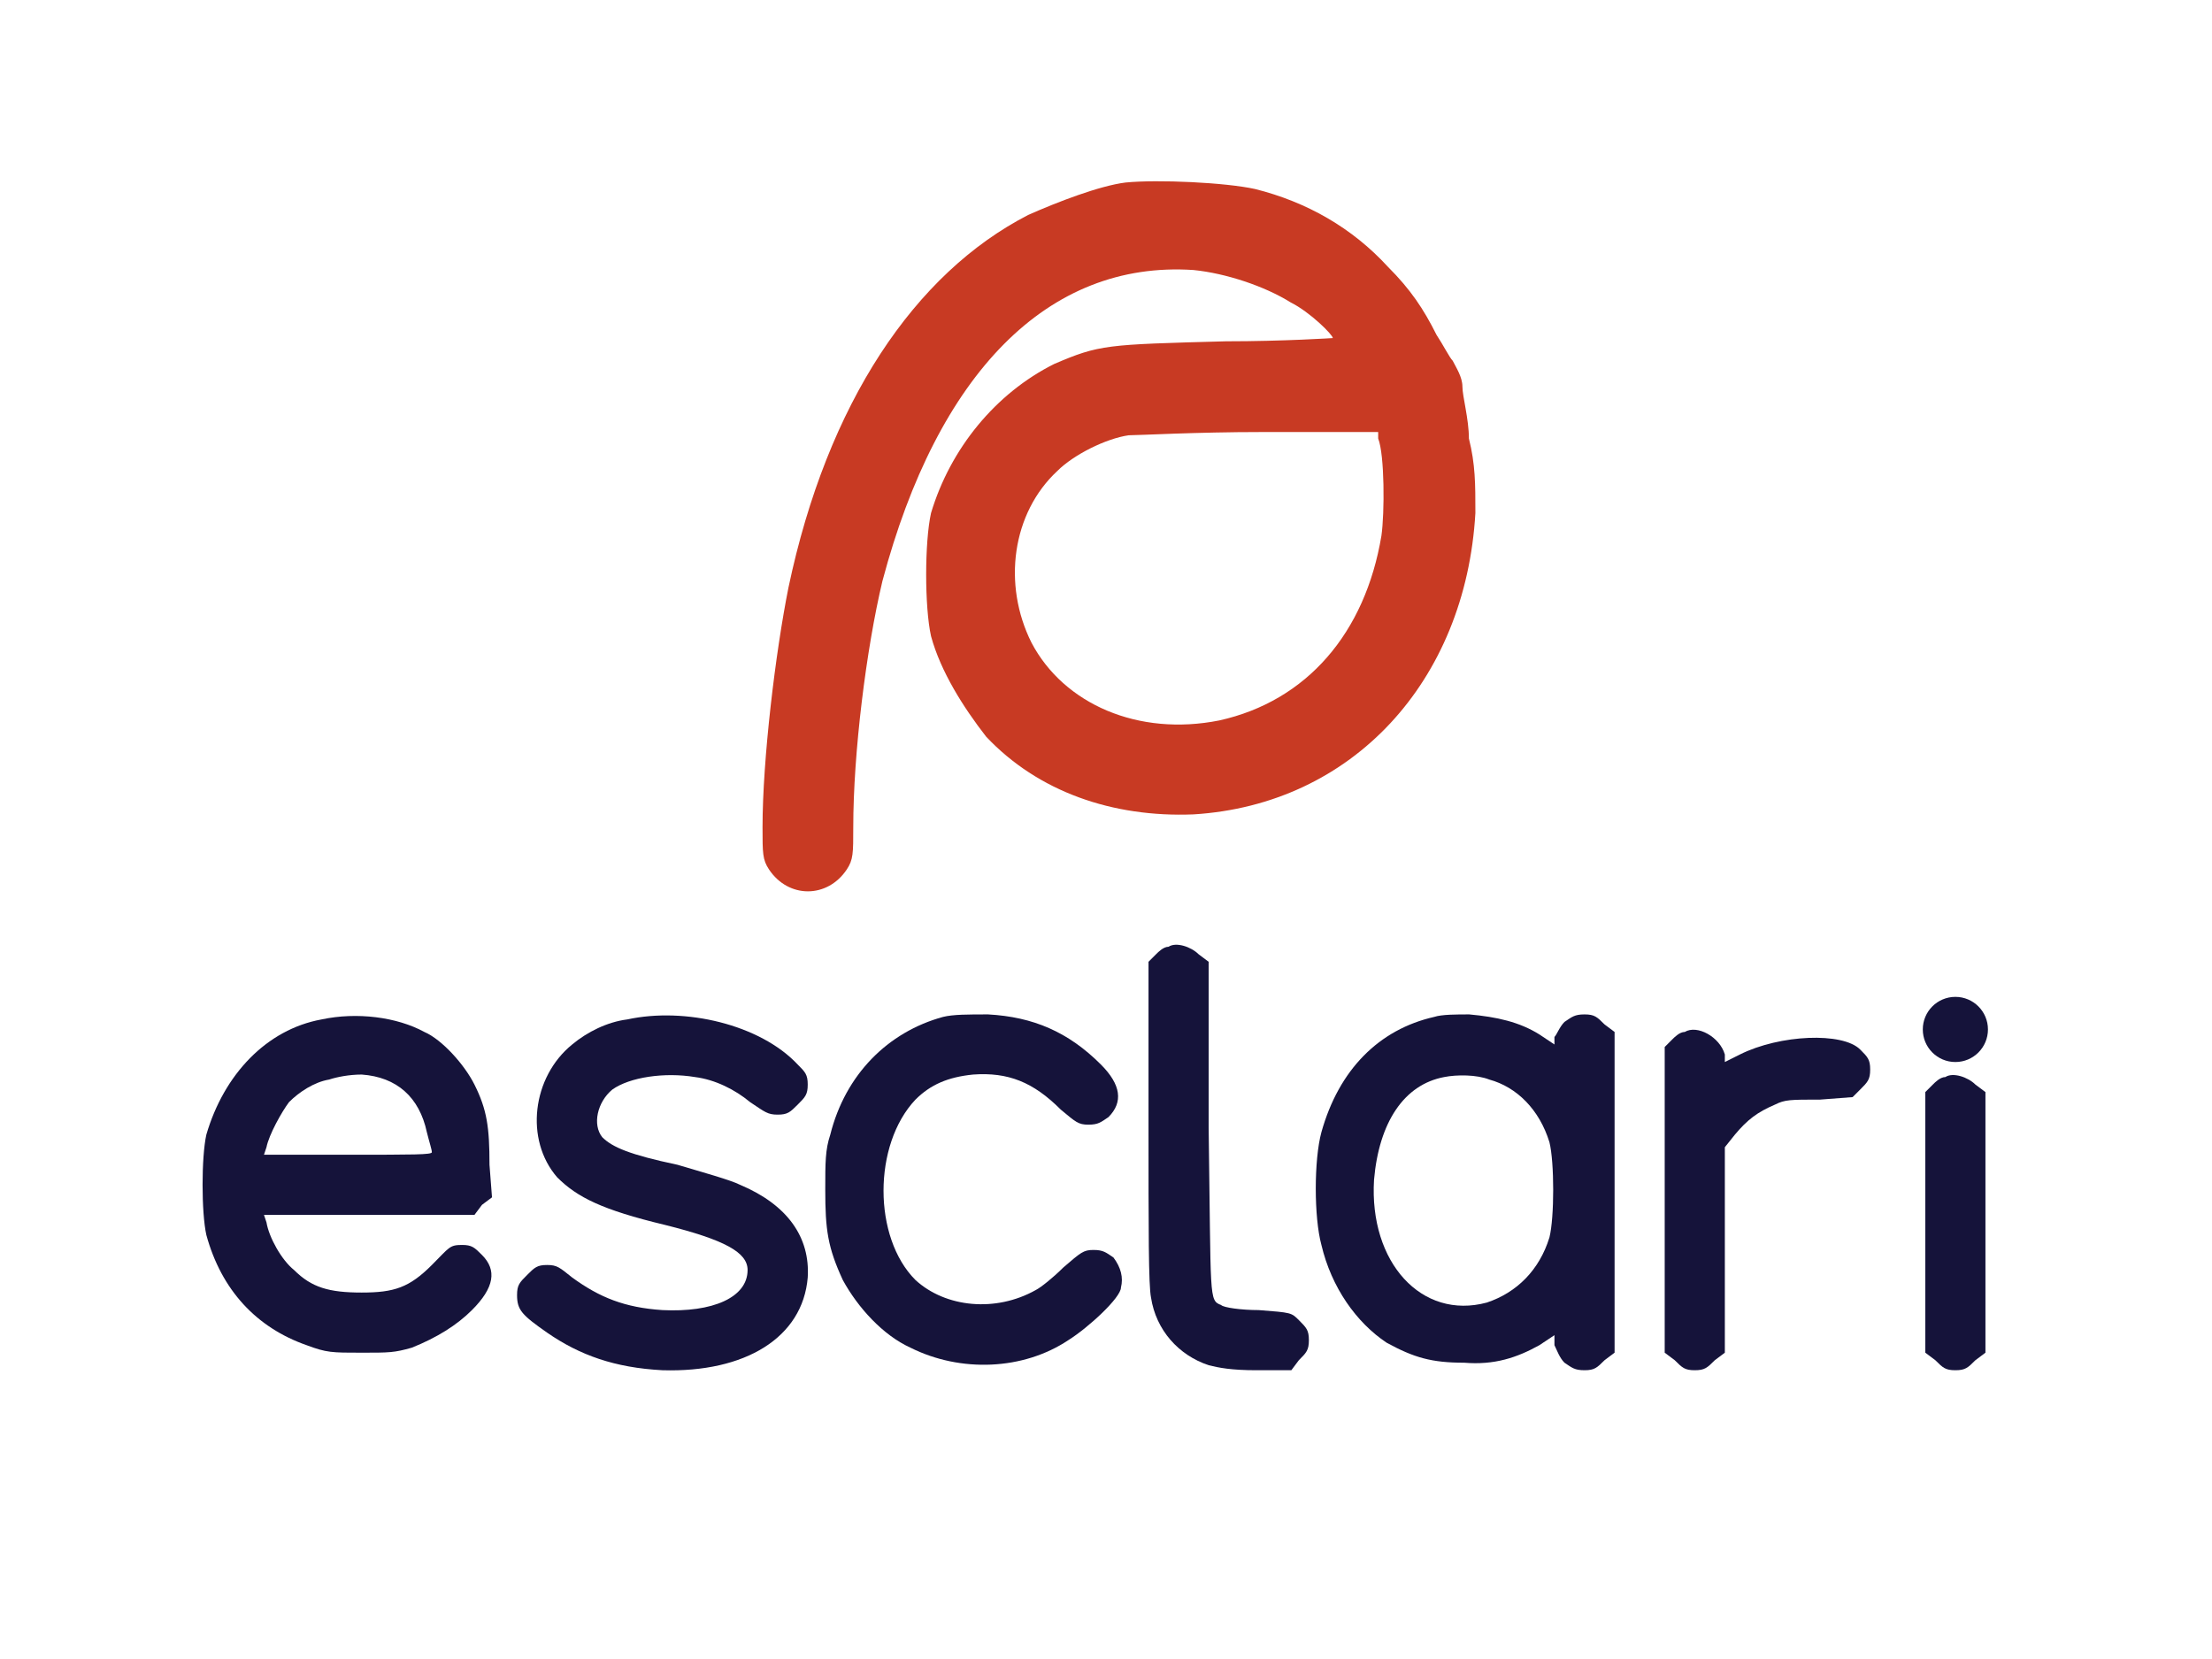
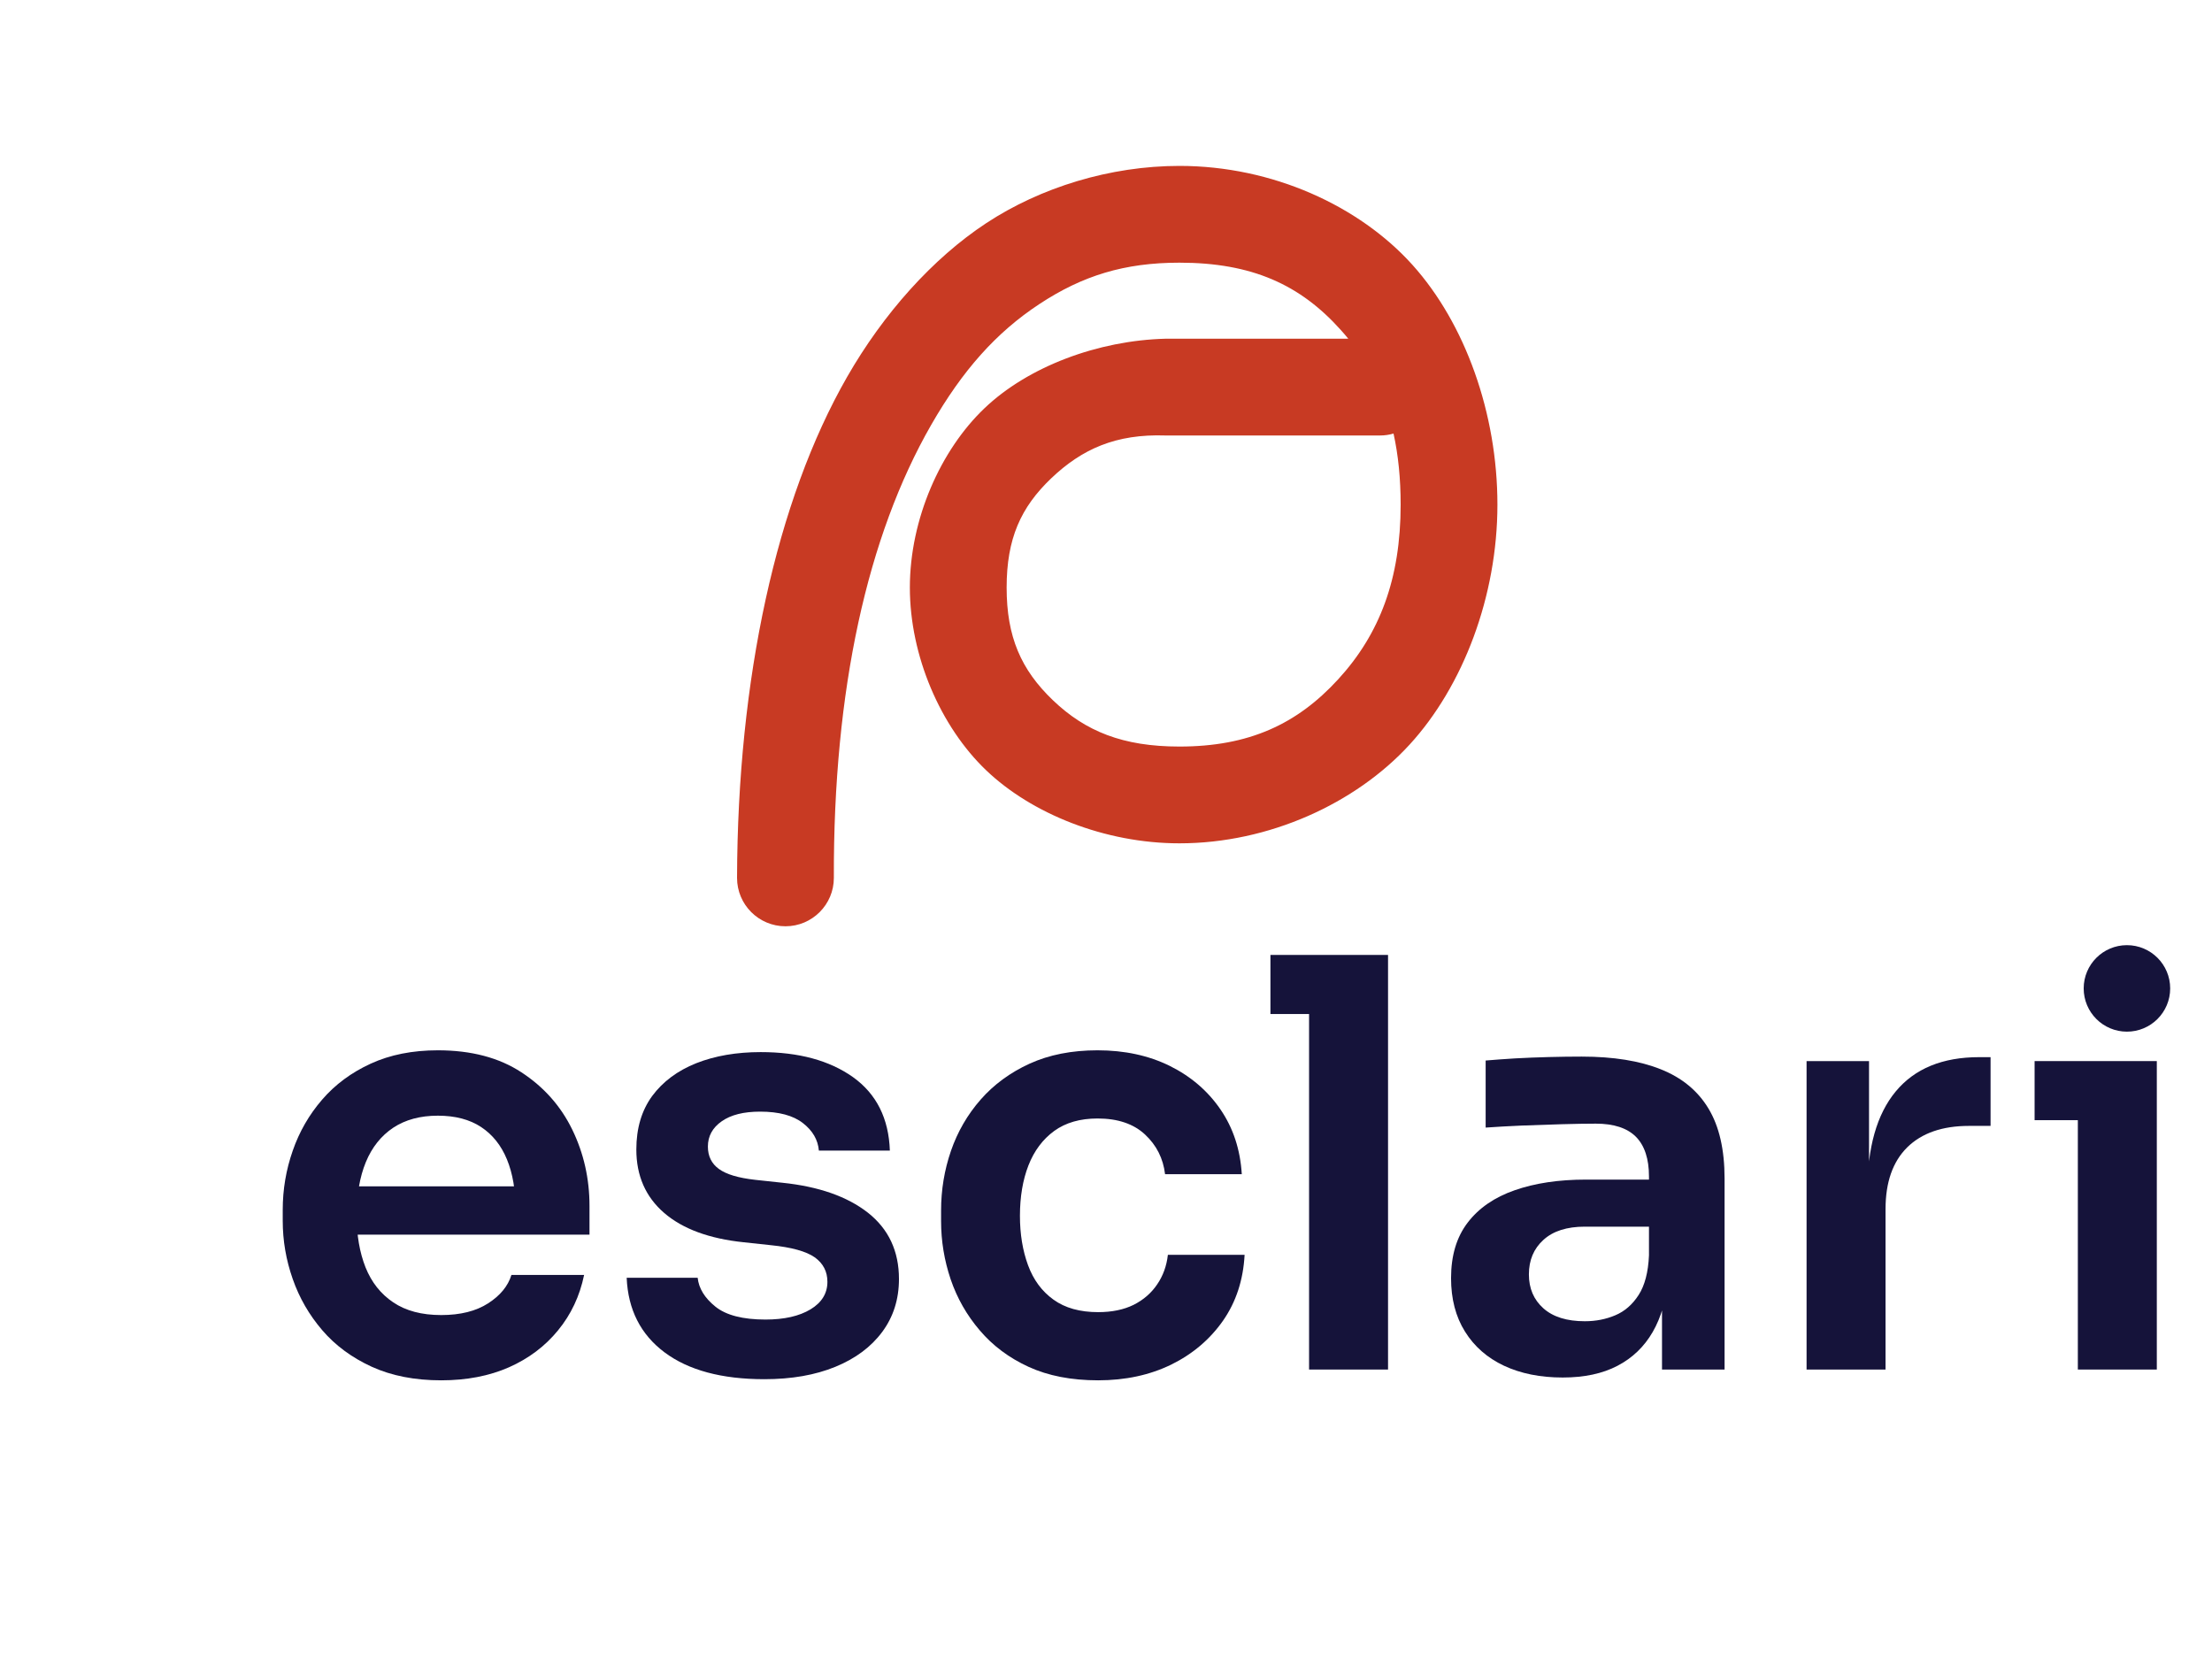
<svg xmlns="http://www.w3.org/2000/svg" viewBox="0 0 512 384" role="img" aria-labelledby="title" data-gap="28" data-alinhamento="optico">
-   <g data-componente="simbolo" fill="#C83A23" transform="translate(160 28) scale(.75)">
-     <path fill-rule="evenodd" d="M 134 19 C 126 20, 113 25, 104 29 C 69 47, 42 87, 30 144 C 26 164, 22 197, 22 218 C 22 226, 22 228, 24 231 C 30 240, 42 240, 48 231 C 50 228, 50 226, 50 218 C 50 195, 54 163, 59 142 C 76 78, 110 43, 155 46 C 165 47, 177 51, 185 56 C 191 59, 198 66, 198 67 C 198 67, 183 68, 165 68 C 128 69, 126 69, 112 75 C 94 84, 80 101, 74 121 C 72 130, 72 150, 74 159 C 77 170, 84 181, 91 190 C 107 207, 130 215, 155 214 C 204 211, 239 173, 242 121 C 242 112, 242 106, 240 98 C 240 92, 238 85, 238 82 C 238 79, 236 76, 235 74 C 234 73, 232 69, 230 66 C 226 58, 222 52, 215 45 C 204 33, 190 25, 174 21 C 165 19, 144 18, 134 19 M 135 97 C 128 98, 118 103, 113 108 C 99 121, 96 143, 105 161 C 115 180, 138 190, 163 185 C 190 179, 208 158, 213 128 C 214 121, 214 103, 212 98 L 212 96 176 96 C 156 96, 138 97, 135 97" />
+   <g data-componente="simbolo" fill="#C83A23" transform="translate(153 24) scale(.8)">
+     <path fill-rule="evenodd" d="M36,238c-7.73,0 -14,-6.27 -14,-14c0.16,-57.5 11.31,-109.14 31.86,-144.97c10.46,-18.24 24.68,-34.23 40.26,-44.48c15.69,-10.32 35.81,-16.55 55.88,-16.55c26.93,0 52.06,11.58 67.41,28.63c15.28,16.98 24.59,43.01 24.59,69.37c0,26.49 -9.93,52.56 -25.43,69.46c-15.58,16.99 -40.64,28.54 -66.57,28.54c-21.63,0 -42.81,-8.6 -55.92,-21.13c-13.22,-12.63 -22.08,-33.09 -22.08,-52.87c0,-19.86 8.92,-39.81 21.59,-51.88c12.63,-12.05 32.81,-19.62 52.41,-20.12h52.85c-0.73,-0.89 -1.48,-1.77 -2.26,-2.63c-11.65,-12.95 -25.53,-19.37 -46.59,-19.37c-15.93,0 -28.05,3.76 -40.49,11.95c-12.55,8.25 -22.32,19.26 -31.36,35.02c-18.45,32.17 -28.31,76.53 -28.14,131.03c-0,7.73 -6.27,14 -14,14zM211.94,95.44c-1.25,0.37 -2.57,0.56 -3.94,0.56h-62c-14.4,-0.5 -24.22,3.93 -33.09,12.38c-8.83,8.42 -12.91,17.48 -12.91,31.62c0,14.22 4.14,23.76 13.42,32.63c9.39,8.97 20.21,13.37 36.58,13.37c20.07,0 34.01,-6.45 45.93,-19.46c12,-13.1 18.07,-29.03 18.07,-50.54c0,-7.5 -0.68,-14.31 -2.06,-20.56z" />
  </g>
-   <g data-componente="palavra-marca" fill="#15133A" transform="translate(35 200) scale(.58)">
-     <path id="letra-e" data-custom="fio" fill-rule="evenodd" d="M 68 62 C 46 66, 29 84, 22 108 C 20 117, 20 139, 22 148 C 28 170, 42 185, 62 192 C 70 195, 72 195, 84 195 C 95 195, 97 195, 104 193 C 114 189, 122 184, 128 178 C 137 169, 138 162, 132 156 C 129 153, 128 152, 124 152 C 119 152, 119 153, 112 160 C 103 169, 97 171, 84 171 C 71 171, 64 169, 57 162 C 52 158, 47 149, 46 143 L 45 140 87 140 L 129 140 132 136 L 136 133 135 120 C 135 105, 134 98, 129 88 C 125 80, 116 70, 109 67 C 98 61, 82 59, 68 62 M 71 86 C 65 87, 59 91, 55 95 C 52 99, 47 108, 46 113 L 45 116 78 116 C 105 116, 112 116, 112 115 C 112 114, 111 111, 110 107 C 107 93, 98 85, 84 84 C 79 84, 74 85, 71 86" />
-     <path id="letra-s" fill-rule="evenodd" d="M 190 62 C 182 63, 174 67, 168 72 C 152 85, 149 110, 162 125 C 170 133, 180 138, 205 144 C 229 150, 238 155, 238 162 C 238 173, 224 179, 204 178 C 189 177, 179 173, 168 165 C 163 161, 162 160, 158 160 C 154 160, 153 161, 150 164 C 147 167, 146 168, 146 172 C 146 178, 148 180, 158 187 C 171 196, 185 201, 204 202 C 237 203, 260 189, 262 165 C 263 149, 254 136, 235 128 C 231 126, 220 123, 210 120 C 191 116, 184 113, 180 109 C 176 104, 178 95, 184 90 C 191 85, 205 83, 217 85 C 225 86, 233 90, 239 95 C 245 99, 246 100, 250 100 C 254 100, 255 99, 258 96 C 261 93, 262 92, 262 88 C 262 84, 261 83, 258 80 C 243 64, 213 57, 190 62" />
-     <path id="letra-c" fill-rule="evenodd" d="M 316 61 C 294 67, 277 84, 271 108 C 269 114, 269 119, 269 130 C 269 146, 270 153, 276 166 C 282 177, 292 188, 303 193 C 323 203, 348 202, 366 190 C 374 185, 387 173, 387 169 C 388 165, 387 161, 384 157 C 381 155, 380 154, 376 154 C 372 154, 371 155, 364 161 C 360 165, 355 169, 353 170 C 337 179, 317 177, 305 166 C 288 149, 288 112, 305 94 C 311 88, 318 85, 328 84 C 342 83, 352 87, 363 98 C 369 103, 370 104, 374 104 C 378 104, 379 103, 382 101 C 388 95, 387 88, 379 80 C 366 67, 352 61, 334 60 C 326 60, 320 60, 316 61" />
-     <path id="letra-l" fill-rule="evenodd" d="M 406 33 C 404 33, 402 35, 401 36 L 398 39 398 103 C 398 147, 398 168, 399 173 C 401 186, 410 196, 422 200 C 426 201, 431 202, 441 202 L 455 202 458 198 C 461 195, 462 194, 462 190 C 462 186, 461 185, 458 182 C 455 179, 455 179, 442 178 C 435 178, 428 177, 427 176 C 422 174, 423 174, 422 105 L 422 39 418 36 C 415 33, 409 31, 406 33" />
-     <path id="letra-a" data-custom="fio" fill-rule="evenodd" d="M 512 61 C 490 66, 474 82, 467 107 C 464 118, 464 141, 467 152 C 471 169, 481 183, 493 191 C 504 197, 511 199, 524 199 C 536 200, 545 197, 554 192 L 560 188 560 192 C 561 194, 562 197, 564 199 C 567 201, 568 202, 572 202 C 576 202, 577 201, 580 198 L 584 195 584 131 L 584 67 580 64 C 577 61, 576 60, 572 60 C 568 60, 567 61, 564 63 C 562 65, 561 68, 560 69 L 560 72 554 68 C 546 63, 537 61, 526 60 C 521 60, 515 60, 512 61 M 516 85 C 500 88, 490 103, 488 126 C 486 159, 507 182, 533 175 C 545 171, 554 162, 558 149 C 560 141, 560 119, 558 111 C 554 98, 545 89, 534 86 C 529 84, 521 84, 516 85" />
-     <path id="letra-r" data-custom="fio" fill-rule="evenodd" d="M 612 67 C 610 67, 608 69, 607 70 L 604 73 604 134 L 604 195 608 198 C 611 201, 612 202, 616 202 C 620 202, 621 201, 624 198 L 628 195 628 154 L 628 113 632 108 C 637 102, 641 99, 648 96 C 652 94, 654 94, 666 94 L 679 93 682 90 C 685 87, 686 86, 686 82 C 686 78, 685 77, 682 74 C 675 67, 650 68, 634 76 L 628 79 628 76 C 626 69, 617 64, 612 67" />
-     <path id="letra-i" data-custom="fio" fill-rule="evenodd" d="M 716 85 C 714 85, 712 87, 711 88 L 708 91 708 143 L 708 195 712 198 C 715 201, 716 202, 720 202 C 724 202, 725 201, 728 198 L 732 195 732 143 L 732 91 728 88 C 725 85, 719 83, 716 85" />
-     <path id="pingo-i" d="M733 66A13 13 0 1 1 707 66A13 13 0 1 1 733 66Z" />
+   <g data-componente="palavra-marca" data-wordmark="sora-conceito-c" fill="#15133A" transform="translate(-104 200) scale(2.6)">
+     <path id="letra-e" d="M79.28 45.96Q75.74 45.96 73.09 44.75Q70.43 43.53 68.69 41.5Q66.94 39.46 66.06 36.94Q65.17 34.41 65.17 31.75V30.79Q65.17 28.06 66.06 25.52Q66.94 22.98 68.68 20.97Q70.41 18.96 73 17.77Q75.59 16.58 78.98 16.58Q83.43 16.58 86.42 18.54Q89.42 20.5 90.95 23.65Q92.48 26.8 92.48 30.44V32.99H68.16V28.69H88.05L85.9 30.79Q85.9 28.16 85.13 26.29Q84.36 24.42 82.83 23.41Q81.3 22.4 78.98 22.4Q76.63 22.4 75.01 23.47Q73.39 24.55 72.57 26.53Q71.75 28.52 71.75 31.3Q71.75 33.9 72.54 35.9Q73.34 37.9 75.01 39.02Q76.68 40.15 79.28 40.15Q81.83 40.15 83.45 39.11Q85.07 38.07 85.53 36.58H92Q91.42 39.39 89.68 41.51Q87.95 43.63 85.31 44.8Q82.67 45.96 79.28 45.96Z" />
+     <path id="letra-s" d="M108.05 45.86Q102.36 45.86 99.16 43.47Q95.97 41.08 95.79 36.83H102.11Q102.26 38.25 103.69 39.4Q105.12 40.55 108.15 40.55Q110.65 40.55 112.16 39.64Q113.66 38.73 113.66 37.19Q113.66 35.82 112.53 35.01Q111.39 34.21 108.63 33.93L106.21 33.67Q101.6 33.19 99.13 31.06Q96.65 28.92 96.65 25.41Q96.65 22.58 98.06 20.65Q99.48 18.73 101.98 17.73Q104.49 16.74 107.72 16.74Q112.8 16.74 115.94 18.97Q119.07 21.21 119.22 25.51H112.9Q112.78 24.07 111.48 23.06Q110.17 22.04 107.67 22.04Q105.47 22.04 104.25 22.9Q103.02 23.76 103.02 25.15Q103.02 26.44 104.01 27.15Q104.99 27.86 107.22 28.11L109.64 28.37Q114.5 28.87 117.27 31.04Q120.03 33.22 120.03 36.94Q120.03 39.64 118.54 41.65Q117.05 43.66 114.36 44.76Q111.67 45.86 108.05 45.86Z" />
+     <path id="letra-c" d="M137.76 45.96Q134.19 45.96 131.57 44.76Q128.96 43.56 127.23 41.52Q125.49 39.49 124.63 36.96Q123.78 34.43 123.78 31.8V30.84Q123.78 28.09 124.66 25.53Q125.54 22.98 127.3 20.97Q129.06 18.96 131.66 17.77Q134.27 16.58 137.71 16.58Q141.32 16.58 144.14 17.97Q146.96 19.37 148.65 21.84Q150.35 24.32 150.55 27.61H143.72Q143.47 25.51 141.94 24.08Q140.41 22.65 137.71 22.65Q135.38 22.65 133.85 23.76Q132.32 24.88 131.56 26.82Q130.8 28.77 130.8 31.32Q130.8 33.75 131.52 35.71Q132.24 37.67 133.79 38.78Q135.33 39.89 137.76 39.89Q139.6 39.89 140.92 39.24Q142.23 38.58 143.01 37.43Q143.8 36.28 143.97 34.79H150.8Q150.62 38.15 148.88 40.65Q147.13 43.15 144.27 44.56Q141.4 45.96 137.76 45.96Z" />
+     <path id="letra-l" d="M156.54 45V8.09H163.57V45ZM153.1 13.35V8.09H163.57V13.35Z" />
+     <path id="letra-a" d="M187.96 45V36.86H186.8V27.81Q186.8 25.46 185.64 24.28Q184.47 23.11 182.07 23.11Q180.81 23.11 179.04 23.16Q177.27 23.21 175.47 23.28Q173.68 23.36 172.26 23.46V17.49Q173.43 17.39 174.88 17.3Q176.33 17.22 177.89 17.18Q179.44 17.14 180.81 17.14Q185.03 17.14 187.85 18.27Q190.67 19.39 192.1 21.77Q193.53 24.14 193.53 27.99V45ZM179.12 45.71Q176.13 45.71 173.89 44.66Q171.66 43.61 170.42 41.62Q169.18 39.64 169.18 36.86Q169.18 33.85 170.66 31.92Q172.14 29.98 174.84 29.04Q177.55 28.09 181.19 28.09H187.56V32.28H181.09Q178.69 32.28 177.4 33.46Q176.11 34.63 176.11 36.53Q176.11 38.4 177.4 39.55Q178.69 40.7 181.09 40.7Q182.55 40.7 183.8 40.17Q185.06 39.64 185.88 38.36Q186.7 37.09 186.8 34.84L188.52 36.81Q188.27 39.69 187.13 41.66Q185.99 43.63 183.99 44.67Q182 45.71 179.12 45.71Z" />
+     <path id="letra-r" d="M200.83 45V17.54H206.39V29.17H206.24Q206.24 23.28 208.77 20.24Q211.3 17.19 216.2 17.19H217.21V23.31H215.29Q211.73 23.31 209.79 25.22Q207.86 27.13 207.86 30.72V45Z" />
+     <path id="letra-i" transform="translate(2 0)" d="M222.98 45V17.54H230.01V45ZM219.13 22.8V17.54H230.01V22.8Z" />
+     <path id="pingo-i" transform="translate(2 0)" d="M231.2 11.07A3.85 3.85 0 1 1 223.5 11.07A3.85 3.85 0 1 1 231.2 11.07Z" />
  </g>
</svg>
